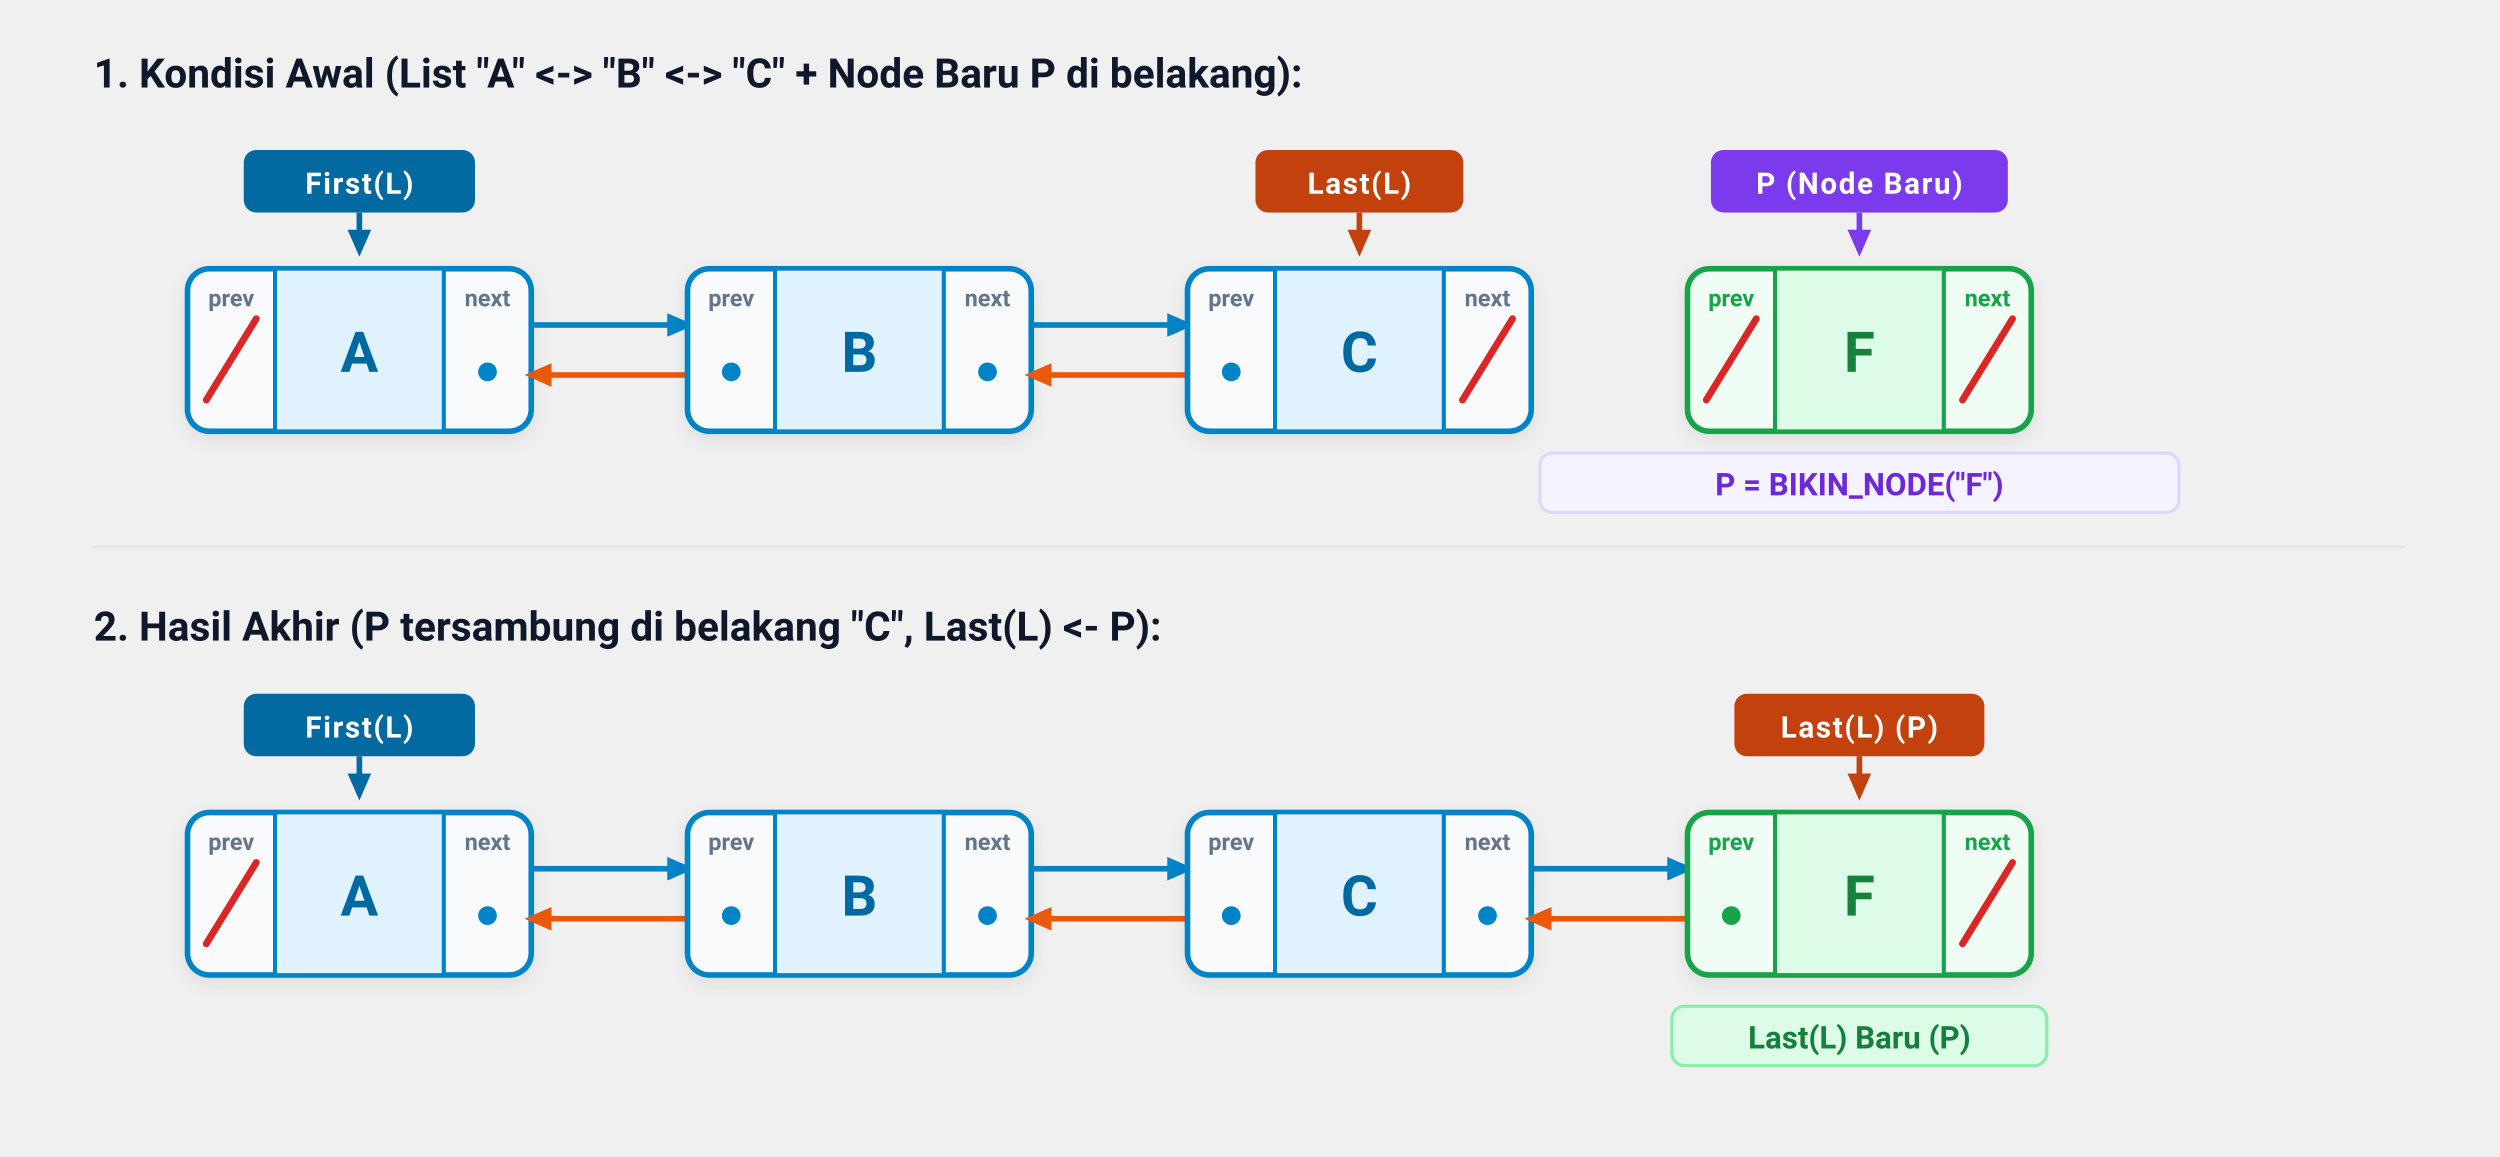
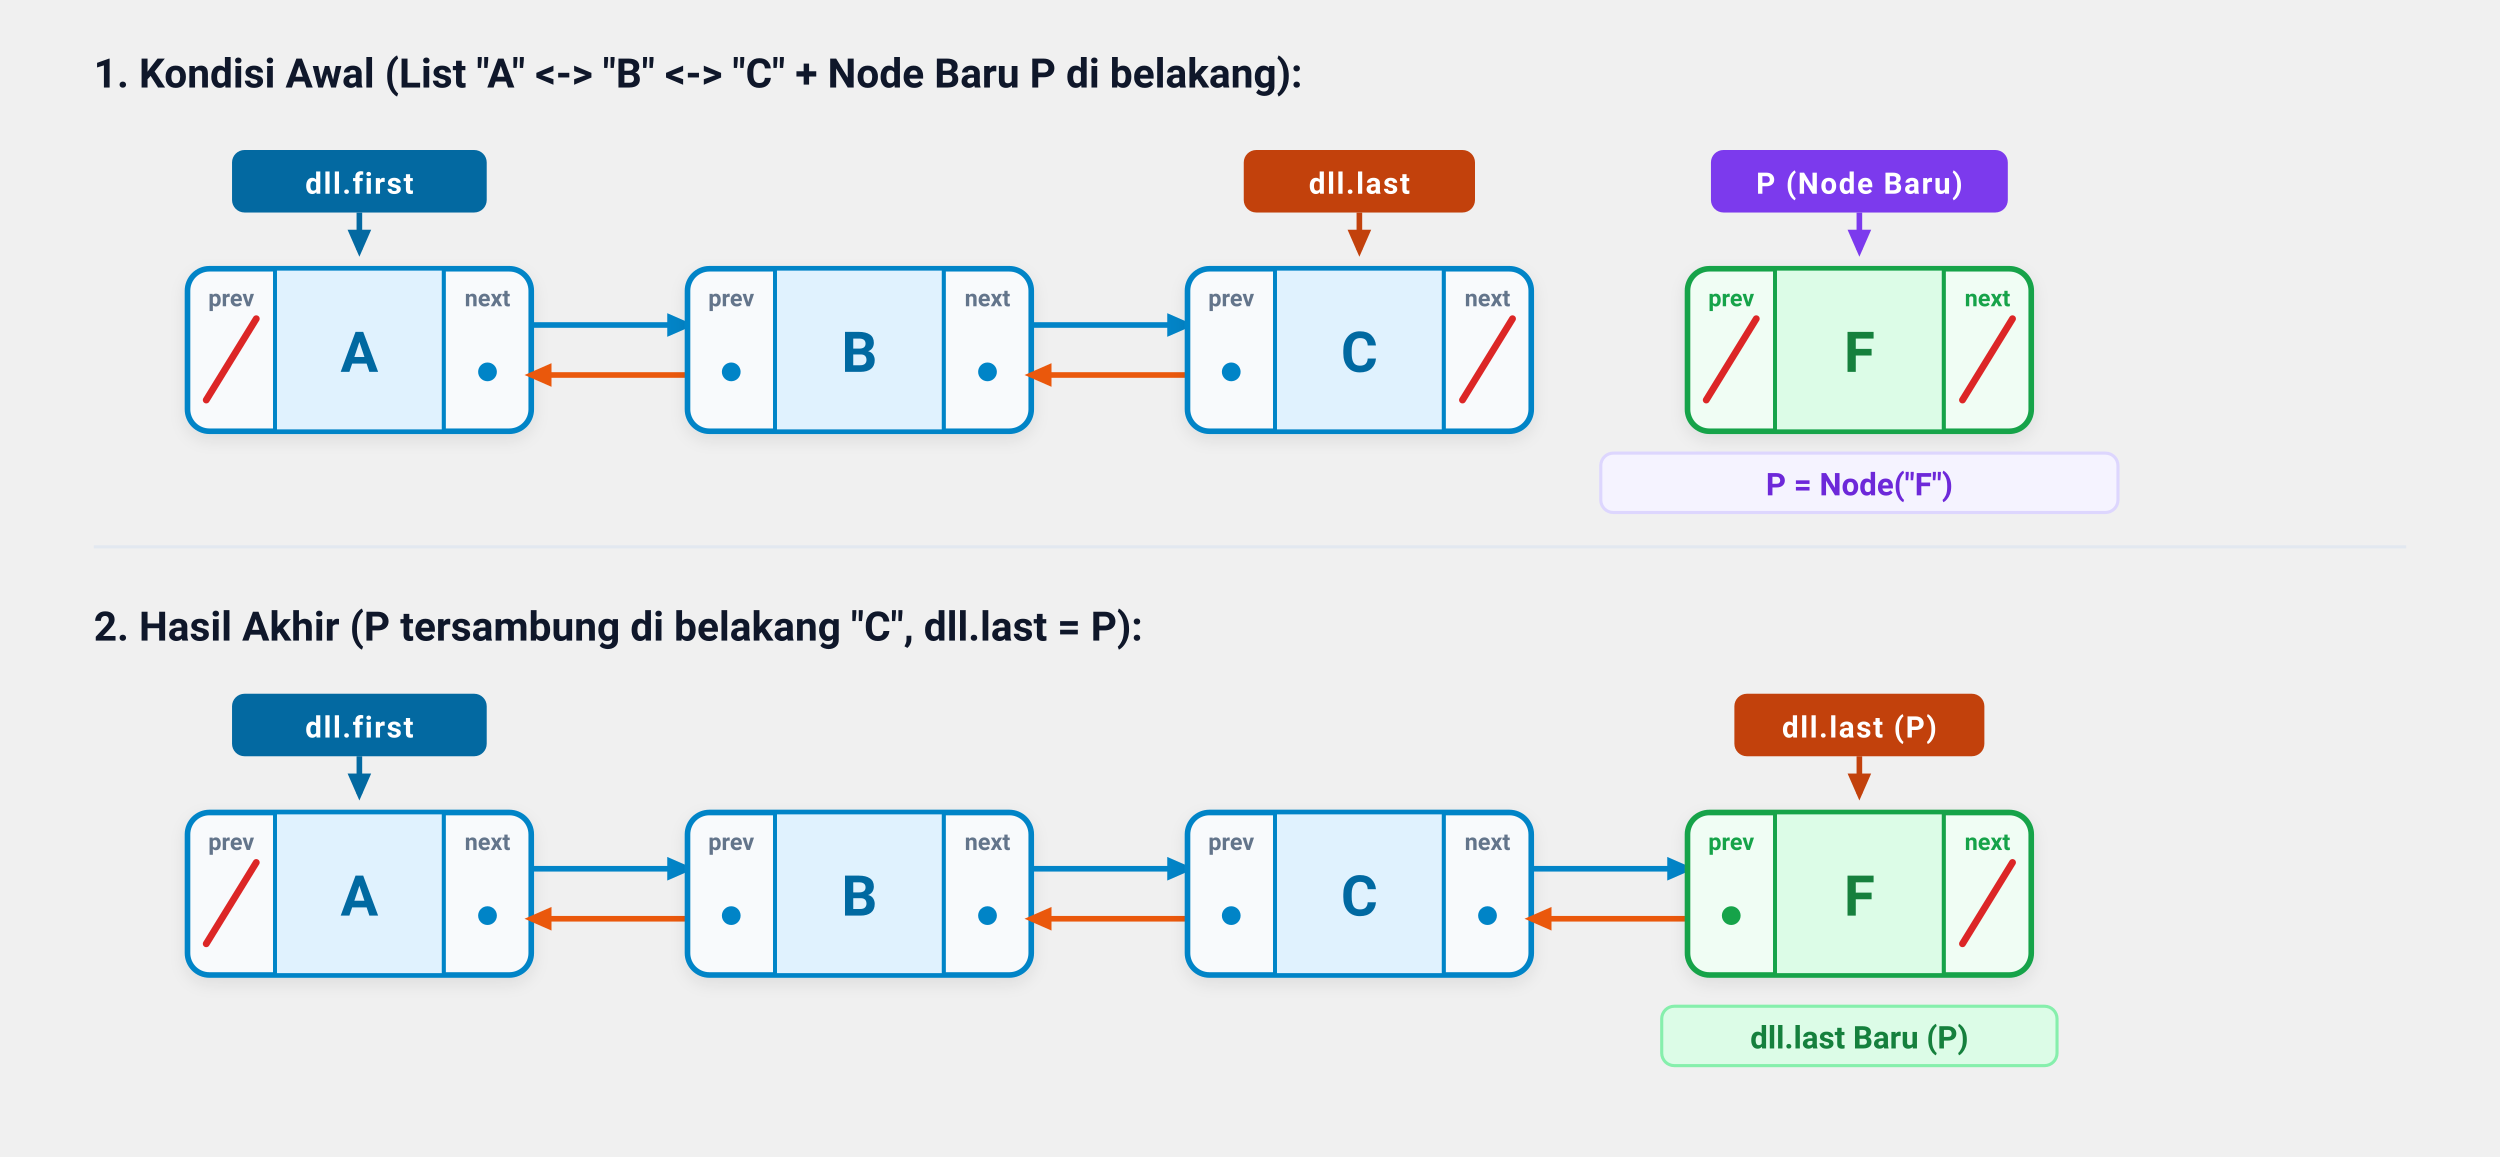
<svg xmlns="http://www.w3.org/2000/svg" viewBox="0 0 800 370" width="100%" height="auto" style="max-width: 800px; background: #FFFFFF; border-radius: 12px; border: 1px solid #CBD5E1; font-family: -apple-system, BlinkMacSystemFont, 'Segoe UI', Roboto, Helvetica, Arial, sans-serif;">
  <defs>
    <marker id="arrow-blue" viewBox="0 0 10 10" refX="6" refY="5" markerWidth="6" markerHeight="6" orient="auto-start-reverse">
      <path d="M 0 1.5 L 8 5 L 0 8.5 z" fill="#0284C7" />
    </marker>
    <marker id="arrow-orange" viewBox="0 0 10 10" refX="6" refY="5" markerWidth="6" markerHeight="6" orient="auto-start-reverse">
      <path d="M 0 1.5 L 8 5 L 0 8.5 z" fill="#EA580C" />
    </marker>
    <marker id="arrow-first" viewBox="0 0 10 10" refX="6" refY="5" markerWidth="6" markerHeight="6" orient="auto-start-reverse">
      <path d="M 0 1.5 L 8 5 L 0 8.5 z" fill="#0369A1" />
    </marker>
    <marker id="arrow-last" viewBox="0 0 10 10" refX="6" refY="5" markerWidth="6" markerHeight="6" orient="auto-start-reverse">
      <path d="M 0 1.5 L 8 5 L 0 8.5 z" fill="#C2410C" />
    </marker>
    <marker id="arrow-p" viewBox="0 0 10 10" refX="6" refY="5" markerWidth="6" markerHeight="6" orient="auto-start-reverse">
      <path d="M 0 1.5 L 8 5 L 0 8.5 z" fill="#7C3AED" />
    </marker>
    <marker id="arrow-q" viewBox="0 0 10 10" refX="6" refY="5" markerWidth="6" markerHeight="6" orient="auto-start-reverse">
      <path d="M 0 1.5 L 8 5 L 0 8.5 z" fill="#0891B2" />
    </marker>
    <filter id="shadow" x="-5%" y="-10%" width="110%" height="130%">
      <feDropShadow dx="0" dy="2" stdDeviation="2.5" flood-color="#0F172A" flood-opacity="0.08" />
    </filter>
  </defs>
  <text x="30" y="28" font-size="13" font-weight="bold" fill="#0F172A">1. Kondisi Awal (List "A" &lt;-&gt; "B" &lt;-&gt; "C" + Node Baru P di belakang):</text>
-   <g transform="translate(78.0, 48)">
-     <rect x="0" y="0" width="74.0" height="20" rx="4" fill="#0369A1" />
-     <text x="37.0" y="14" font-size="9.5" font-weight="bold" fill="#FFFFFF" text-anchor="middle" letter-spacing="0.5">First(L)</text>
+   <g transform="translate(74.25, 48)">
+     <rect x="0" y="0" width="81.5" height="20" rx="4" fill="#0369A1" />
+     <text x="40.75" y="14" font-size="9.5" font-weight="bold" fill="#FFFFFF" text-anchor="middle" letter-spacing="0.5">dll.first</text>
  </g>
  <line x1="115" y1="68" x2="115" y2="80" stroke="#0369A1" stroke-width="1.8" marker-end="url(#arrow-first)" />
-   <g transform="translate(401.75, 48)">
-     <rect x="0" y="0" width="66.5" height="20" rx="4" fill="#C2410C" />
-     <text x="33.25" y="14" font-size="9.5" font-weight="bold" fill="#FFFFFF" text-anchor="middle" letter-spacing="0.5">Last(L)</text>
+   <g transform="translate(398.0, 48)">
+     <rect x="0" y="0" width="74.0" height="20" rx="4" fill="#C2410C" />
+     <text x="37.0" y="14" font-size="9.5" font-weight="bold" fill="#FFFFFF" text-anchor="middle" letter-spacing="0.5">dll.last</text>
  </g>
  <line x1="435" y1="68" x2="435" y2="80" stroke="#C2410C" stroke-width="1.8" marker-end="url(#arrow-last)" />
  <g transform="translate(547.5, 48)">
    <rect x="0" y="0" width="95" height="20" rx="4" fill="#7C3AED" />
    <text x="47.5" y="14" font-size="9.5" font-weight="bold" fill="#FFFFFF" text-anchor="middle" letter-spacing="0.5">P (Node Baru)</text>
  </g>
  <line x1="595" y1="68" x2="595" y2="80" stroke="#7C3AED" stroke-width="1.8" marker-end="url(#arrow-p)" />
  <g transform="translate(60, 86)" filter="url(#shadow)">
    <rect x="0" y="0" width="110" height="52" rx="7" fill="#F8FAFC" stroke="#0284C7" stroke-width="1.8" />
    <rect x="28" y="0" width="54" height="52" fill="#E0F2FE" stroke="#0284C7" stroke-width="1.2" />
    <line x1="28" y1="0" x2="28" y2="52" stroke="#0284C7" stroke-width="1.2" />
    <line x1="82" y1="0" x2="82" y2="52" stroke="#0284C7" stroke-width="1.2" />
    <text x="14.0" y="12" font-size="7.5" fill="#64748B" text-anchor="middle" font-weight="600">prev</text>
    <text x="55.0" y="33" font-size="18" font-weight="bold" fill="#0369A1" text-anchor="middle">A</text>
    <text x="96.0" y="12" font-size="7.5" fill="#64748B" text-anchor="middle" font-weight="600">next</text>
    <line x1="6" y1="42" x2="22" y2="16" stroke="#DC2626" stroke-width="2.2" stroke-linecap="round" />
    <circle cx="96.0" cy="33.0" r="3" fill="#0284C7" />
  </g>
  <line x1="170" y1="104" x2="220" y2="104" stroke="#0284C7" stroke-width="1.8" marker-end="url(#arrow-blue)" />
  <line x1="220" y1="120" x2="170" y2="120" stroke="#EA580C" stroke-width="1.8" marker-end="url(#arrow-orange)" />
  <g transform="translate(220, 86)" filter="url(#shadow)">
    <rect x="0" y="0" width="110" height="52" rx="7" fill="#F8FAFC" stroke="#0284C7" stroke-width="1.8" />
    <rect x="28" y="0" width="54" height="52" fill="#E0F2FE" stroke="#0284C7" stroke-width="1.2" />
    <line x1="28" y1="0" x2="28" y2="52" stroke="#0284C7" stroke-width="1.2" />
    <line x1="82" y1="0" x2="82" y2="52" stroke="#0284C7" stroke-width="1.2" />
    <text x="14.0" y="12" font-size="7.5" fill="#64748B" text-anchor="middle" font-weight="600">prev</text>
    <text x="55.0" y="33" font-size="18" font-weight="bold" fill="#0369A1" text-anchor="middle">B</text>
    <text x="96.0" y="12" font-size="7.5" fill="#64748B" text-anchor="middle" font-weight="600">next</text>
    <circle cx="14.0" cy="33.0" r="3" fill="#0284C7" />
    <circle cx="96.0" cy="33.0" r="3" fill="#0284C7" />
  </g>
  <line x1="330" y1="104" x2="380" y2="104" stroke="#0284C7" stroke-width="1.8" marker-end="url(#arrow-blue)" />
  <line x1="380" y1="120" x2="330" y2="120" stroke="#EA580C" stroke-width="1.8" marker-end="url(#arrow-orange)" />
  <g transform="translate(380, 86)" filter="url(#shadow)">
    <rect x="0" y="0" width="110" height="52" rx="7" fill="#F8FAFC" stroke="#0284C7" stroke-width="1.8" />
    <rect x="28" y="0" width="54" height="52" fill="#E0F2FE" stroke="#0284C7" stroke-width="1.2" />
    <line x1="28" y1="0" x2="28" y2="52" stroke="#0284C7" stroke-width="1.2" />
    <line x1="82" y1="0" x2="82" y2="52" stroke="#0284C7" stroke-width="1.2" />
    <text x="14.0" y="12" font-size="7.5" fill="#64748B" text-anchor="middle" font-weight="600">prev</text>
    <text x="55.0" y="33" font-size="18" font-weight="bold" fill="#0369A1" text-anchor="middle">C</text>
    <text x="96.0" y="12" font-size="7.5" fill="#64748B" text-anchor="middle" font-weight="600">next</text>
    <circle cx="14.0" cy="33.0" r="3" fill="#0284C7" />
    <line x1="88" y1="42" x2="104" y2="16" stroke="#DC2626" stroke-width="2.2" stroke-linecap="round" />
  </g>
  <g transform="translate(540, 86)" filter="url(#shadow)">
    <rect x="0" y="0" width="110" height="52" rx="7" fill="#F0FDF4" stroke="#16A34A" stroke-width="1.8" />
    <rect x="28" y="0" width="54" height="52" fill="#DCFCE7" stroke="#16A34A" stroke-width="1.2" />
    <line x1="28" y1="0" x2="28" y2="52" stroke="#16A34A" stroke-width="1.2" />
    <line x1="82" y1="0" x2="82" y2="52" stroke="#16A34A" stroke-width="1.2" />
    <text x="14.0" y="12" font-size="7.5" fill="#16A34A" text-anchor="middle" font-weight="600">prev</text>
    <text x="55.0" y="33" font-size="18" font-weight="bold" fill="#15803D" text-anchor="middle">F</text>
    <text x="96.0" y="12" font-size="7.5" fill="#16A34A" text-anchor="middle" font-weight="600">next</text>
    <line x1="6" y1="42" x2="22" y2="16" stroke="#DC2626" stroke-width="2.2" stroke-linecap="round" />
    <line x1="88" y1="42" x2="104" y2="16" stroke="#DC2626" stroke-width="2.2" stroke-linecap="round" />
  </g>
-   <g transform="translate(492.75, 145)">
-     <rect x="0" y="0" width="204.5" height="19" rx="4" fill="#F5F3FF" stroke="#DDD6FE" stroke-width="1" />
-     <text x="102.25" y="13.5" font-size="10" font-weight="600" fill="#6D28D9" text-anchor="middle">P = BIKIN_NODE("F")</text>
+   <g transform="translate(512.25, 145)">
+     <rect x="0" y="0" width="165.5" height="19" rx="4" fill="#F5F3FF" stroke="#DDD6FE" stroke-width="1" />
+     <text x="82.75" y="13.5" font-size="10" font-weight="600" fill="#6D28D9" text-anchor="middle">P = Node("F")</text>
  </g>
  <line x1="30" y1="175" x2="770" y2="175" stroke="#E2E8F0" stroke-width="1" />
-   <text x="30" y="205" font-size="13" font-weight="bold" fill="#0F172A">2. Hasil Akhir (P tersambung di belakang "C", Last(L) &lt;- P):</text>
-   <g transform="translate(78.0, 222)">
-     <rect x="0" y="0" width="74.0" height="20" rx="4" fill="#0369A1" />
-     <text x="37.0" y="14" font-size="9.5" font-weight="bold" fill="#FFFFFF" text-anchor="middle" letter-spacing="0.5">First(L)</text>
+   <text x="30" y="205" font-size="13" font-weight="bold" fill="#0F172A">2. Hasil Akhir (P tersambung di belakang "C", dll.last = P):</text>
+   <g transform="translate(74.25, 222)">
+     <rect x="0" y="0" width="81.5" height="20" rx="4" fill="#0369A1" />
+     <text x="40.75" y="14" font-size="9.5" font-weight="bold" fill="#FFFFFF" text-anchor="middle" letter-spacing="0.5">dll.first</text>
  </g>
  <line x1="115" y1="242" x2="115" y2="254" stroke="#0369A1" stroke-width="1.8" marker-end="url(#arrow-first)" />
  <g transform="translate(555.0, 222)">
    <rect x="0" y="0" width="80" height="20" rx="4" fill="#C2410C" />
-     <text x="40.0" y="14" font-size="9.5" font-weight="bold" fill="#FFFFFF" text-anchor="middle" letter-spacing="0.5">Last(L) (P)</text>
+     <text x="40.0" y="14" font-size="9.5" font-weight="bold" fill="#FFFFFF" text-anchor="middle" letter-spacing="0.5">dll.last (P)</text>
  </g>
  <line x1="595" y1="242" x2="595" y2="254" stroke="#C2410C" stroke-width="1.8" marker-end="url(#arrow-last)" />
  <g transform="translate(60, 260)" filter="url(#shadow)">
    <rect x="0" y="0" width="110" height="52" rx="7" fill="#F8FAFC" stroke="#0284C7" stroke-width="1.8" />
    <rect x="28" y="0" width="54" height="52" fill="#E0F2FE" stroke="#0284C7" stroke-width="1.2" />
    <line x1="28" y1="0" x2="28" y2="52" stroke="#0284C7" stroke-width="1.2" />
    <line x1="82" y1="0" x2="82" y2="52" stroke="#0284C7" stroke-width="1.2" />
    <text x="14.0" y="12" font-size="7.5" fill="#64748B" text-anchor="middle" font-weight="600">prev</text>
    <text x="55.0" y="33" font-size="18" font-weight="bold" fill="#0369A1" text-anchor="middle">A</text>
    <text x="96.0" y="12" font-size="7.5" fill="#64748B" text-anchor="middle" font-weight="600">next</text>
    <line x1="6" y1="42" x2="22" y2="16" stroke="#DC2626" stroke-width="2.2" stroke-linecap="round" />
    <circle cx="96.0" cy="33.0" r="3" fill="#0284C7" />
  </g>
  <line x1="170" y1="278" x2="220" y2="278" stroke="#0284C7" stroke-width="1.8" marker-end="url(#arrow-blue)" />
  <line x1="220" y1="294" x2="170" y2="294" stroke="#EA580C" stroke-width="1.8" marker-end="url(#arrow-orange)" />
  <g transform="translate(220, 260)" filter="url(#shadow)">
    <rect x="0" y="0" width="110" height="52" rx="7" fill="#F8FAFC" stroke="#0284C7" stroke-width="1.8" />
    <rect x="28" y="0" width="54" height="52" fill="#E0F2FE" stroke="#0284C7" stroke-width="1.2" />
    <line x1="28" y1="0" x2="28" y2="52" stroke="#0284C7" stroke-width="1.2" />
    <line x1="82" y1="0" x2="82" y2="52" stroke="#0284C7" stroke-width="1.2" />
    <text x="14.0" y="12" font-size="7.5" fill="#64748B" text-anchor="middle" font-weight="600">prev</text>
    <text x="55.0" y="33" font-size="18" font-weight="bold" fill="#0369A1" text-anchor="middle">B</text>
    <text x="96.0" y="12" font-size="7.5" fill="#64748B" text-anchor="middle" font-weight="600">next</text>
    <circle cx="14.0" cy="33.0" r="3" fill="#0284C7" />
    <circle cx="96.0" cy="33.0" r="3" fill="#0284C7" />
  </g>
  <line x1="330" y1="278" x2="380" y2="278" stroke="#0284C7" stroke-width="1.8" marker-end="url(#arrow-blue)" />
  <line x1="380" y1="294" x2="330" y2="294" stroke="#EA580C" stroke-width="1.8" marker-end="url(#arrow-orange)" />
  <g transform="translate(380, 260)" filter="url(#shadow)">
    <rect x="0" y="0" width="110" height="52" rx="7" fill="#F8FAFC" stroke="#0284C7" stroke-width="1.8" />
    <rect x="28" y="0" width="54" height="52" fill="#E0F2FE" stroke="#0284C7" stroke-width="1.2" />
    <line x1="28" y1="0" x2="28" y2="52" stroke="#0284C7" stroke-width="1.2" />
    <line x1="82" y1="0" x2="82" y2="52" stroke="#0284C7" stroke-width="1.2" />
    <text x="14.0" y="12" font-size="7.5" fill="#64748B" text-anchor="middle" font-weight="600">prev</text>
    <text x="55.0" y="33" font-size="18" font-weight="bold" fill="#0369A1" text-anchor="middle">C</text>
    <text x="96.0" y="12" font-size="7.5" fill="#64748B" text-anchor="middle" font-weight="600">next</text>
    <circle cx="14.0" cy="33.0" r="3" fill="#0284C7" />
    <circle cx="96.0" cy="33.0" r="3" fill="#0284C7" />
  </g>
  <line x1="490" y1="278" x2="540" y2="278" stroke="#0284C7" stroke-width="1.8" marker-end="url(#arrow-blue)" />
  <line x1="540" y1="294" x2="490" y2="294" stroke="#EA580C" stroke-width="1.8" marker-end="url(#arrow-orange)" />
  <g transform="translate(540, 260)" filter="url(#shadow)">
    <rect x="0" y="0" width="110" height="52" rx="7" fill="#F0FDF4" stroke="#16A34A" stroke-width="1.8" />
    <rect x="28" y="0" width="54" height="52" fill="#DCFCE7" stroke="#16A34A" stroke-width="1.2" />
    <line x1="28" y1="0" x2="28" y2="52" stroke="#16A34A" stroke-width="1.2" />
    <line x1="82" y1="0" x2="82" y2="52" stroke="#16A34A" stroke-width="1.2" />
    <text x="14.0" y="12" font-size="7.5" fill="#16A34A" text-anchor="middle" font-weight="600">prev</text>
    <text x="55.0" y="33" font-size="18" font-weight="bold" fill="#15803D" text-anchor="middle">F</text>
    <text x="96.0" y="12" font-size="7.5" fill="#16A34A" text-anchor="middle" font-weight="600">next</text>
    <circle cx="14.0" cy="33.0" r="3" fill="#16A34A" />
    <line x1="88" y1="42" x2="104" y2="16" stroke="#DC2626" stroke-width="2.2" stroke-linecap="round" />
  </g>
-   <g transform="translate(535.0, 322)">
-     <rect x="0" y="0" width="120.0" height="19" rx="4" fill="#DCFCE7" stroke="#86EFAC" stroke-width="1" />
-     <text x="60.0" y="13.5" font-size="10" font-weight="600" fill="#15803D" text-anchor="middle">Last(L) Baru (P)</text>
+   <g transform="translate(531.75, 322)">
+     <rect x="0" y="0" width="126.5" height="19" rx="4" fill="#DCFCE7" stroke="#86EFAC" stroke-width="1" />
+     <text x="63.25" y="13.5" font-size="10" font-weight="600" fill="#15803D" text-anchor="middle">dll.last Baru (P)</text>
  </g>
</svg>
